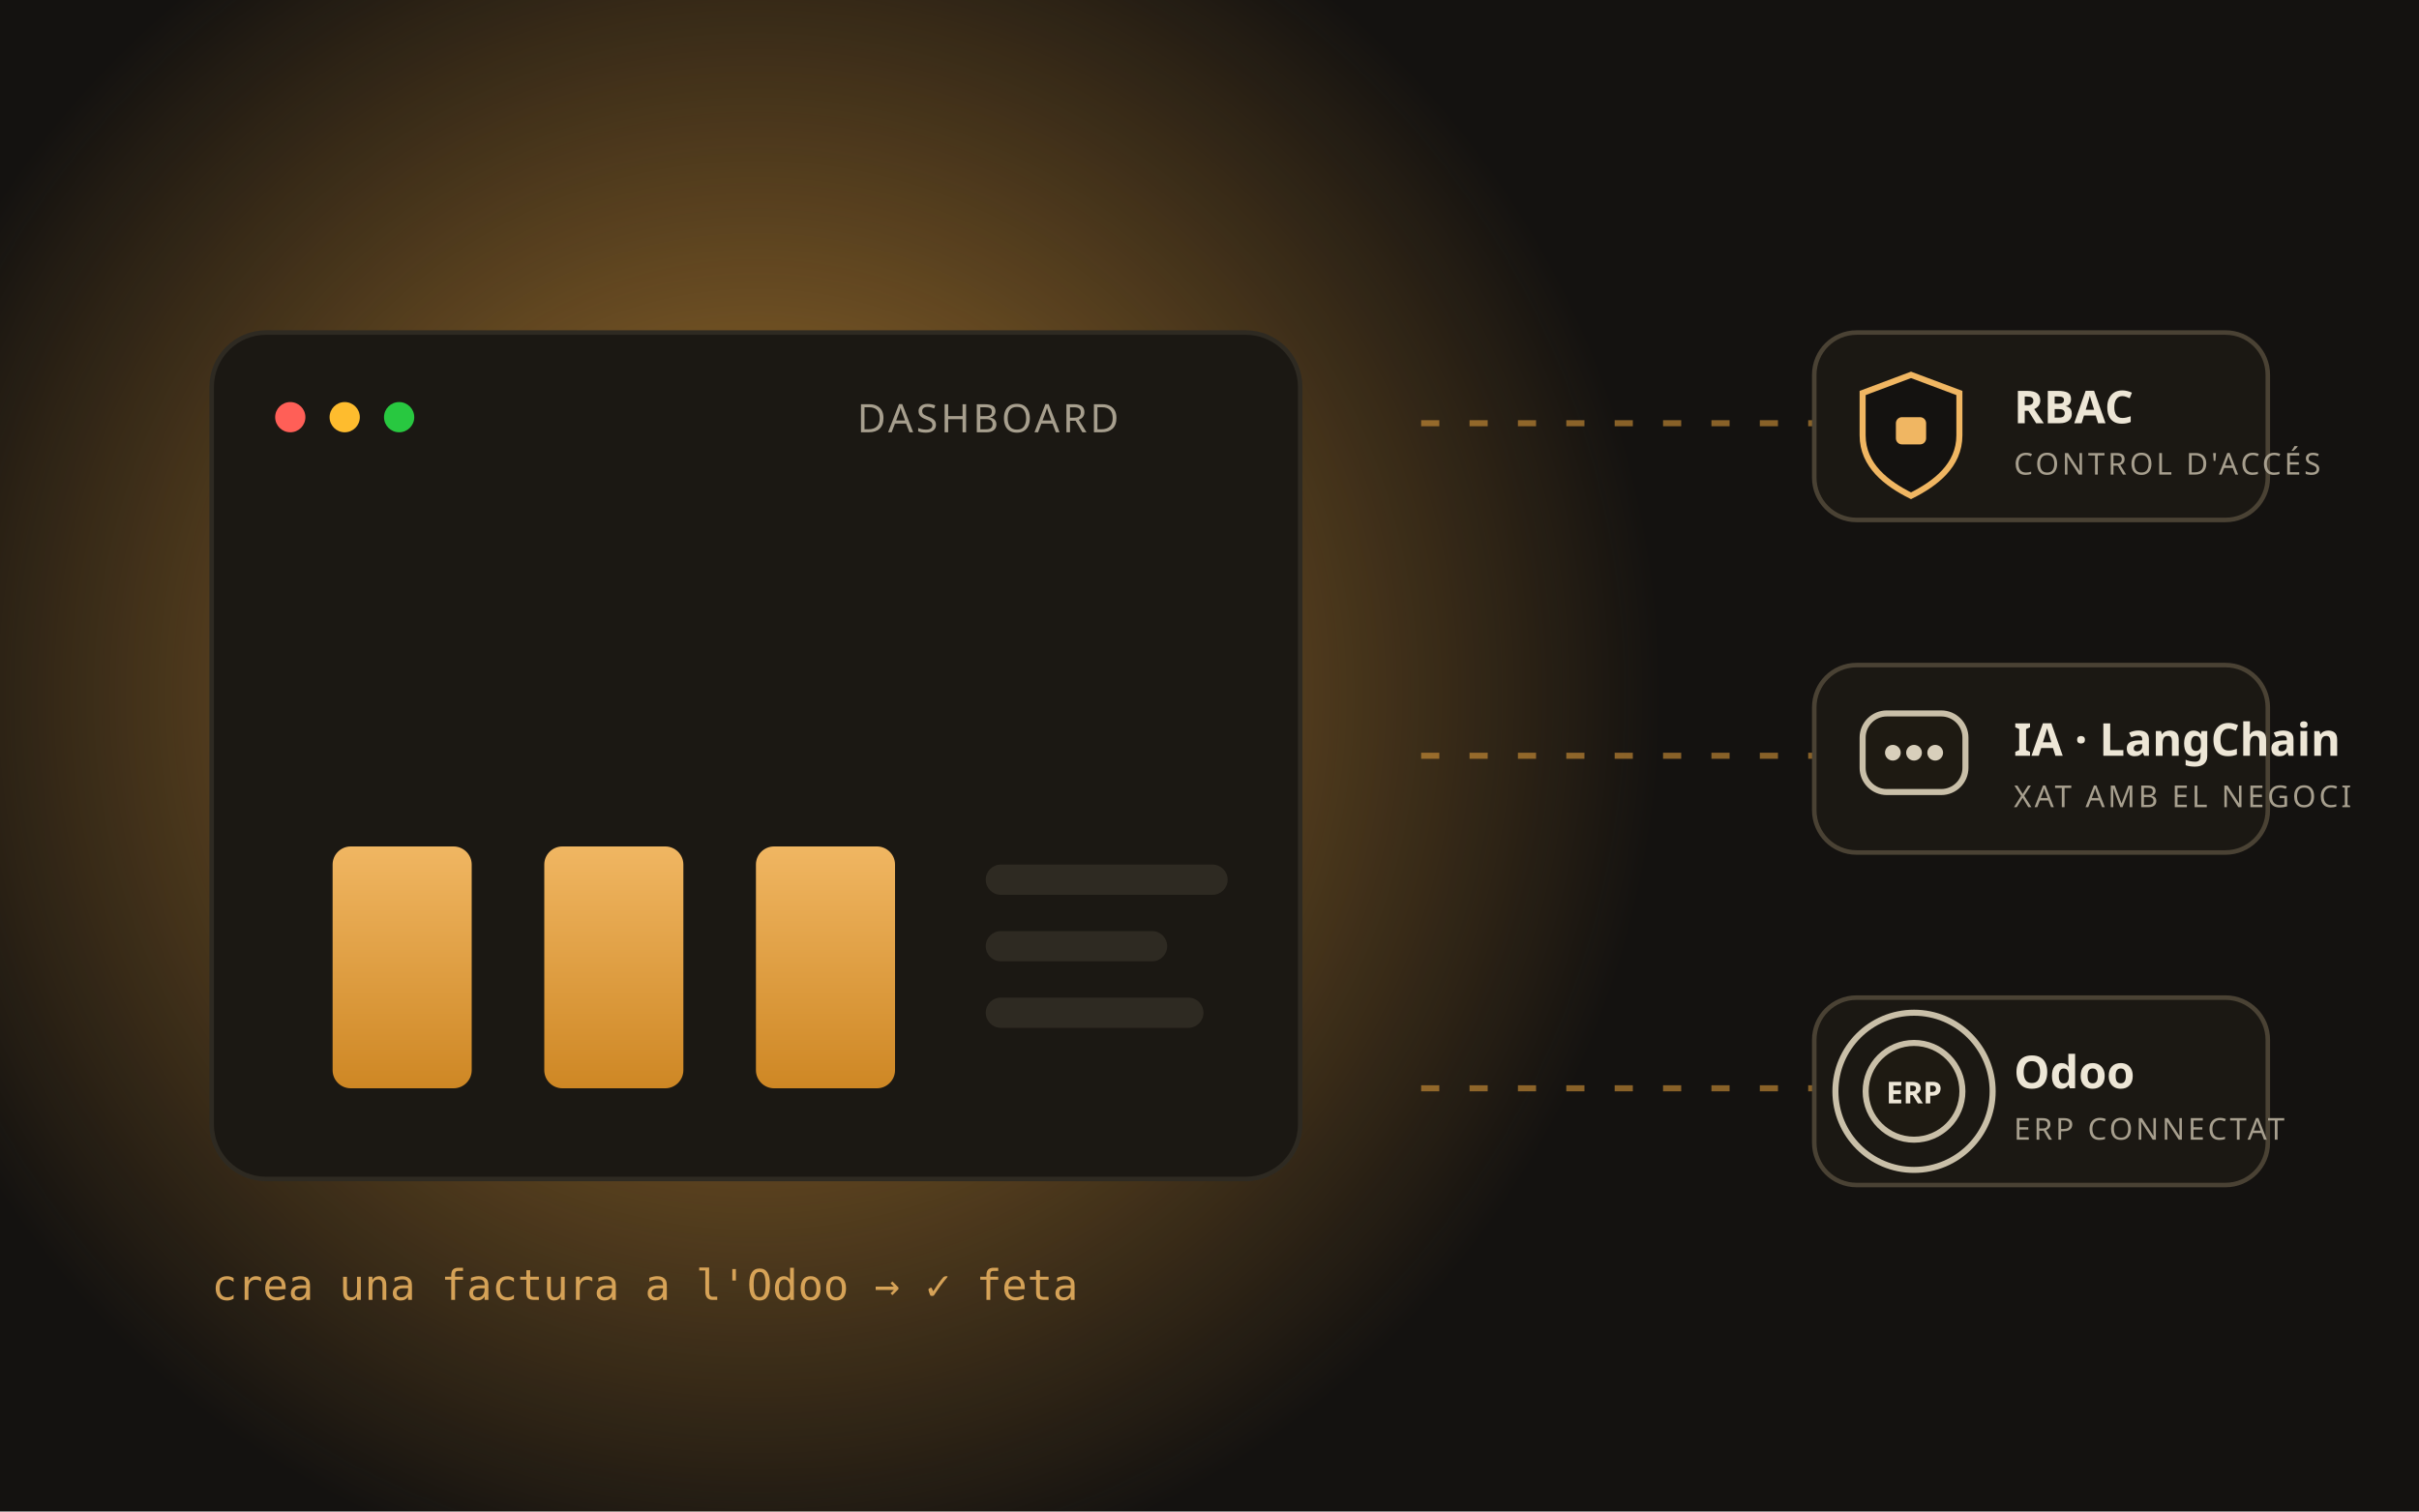
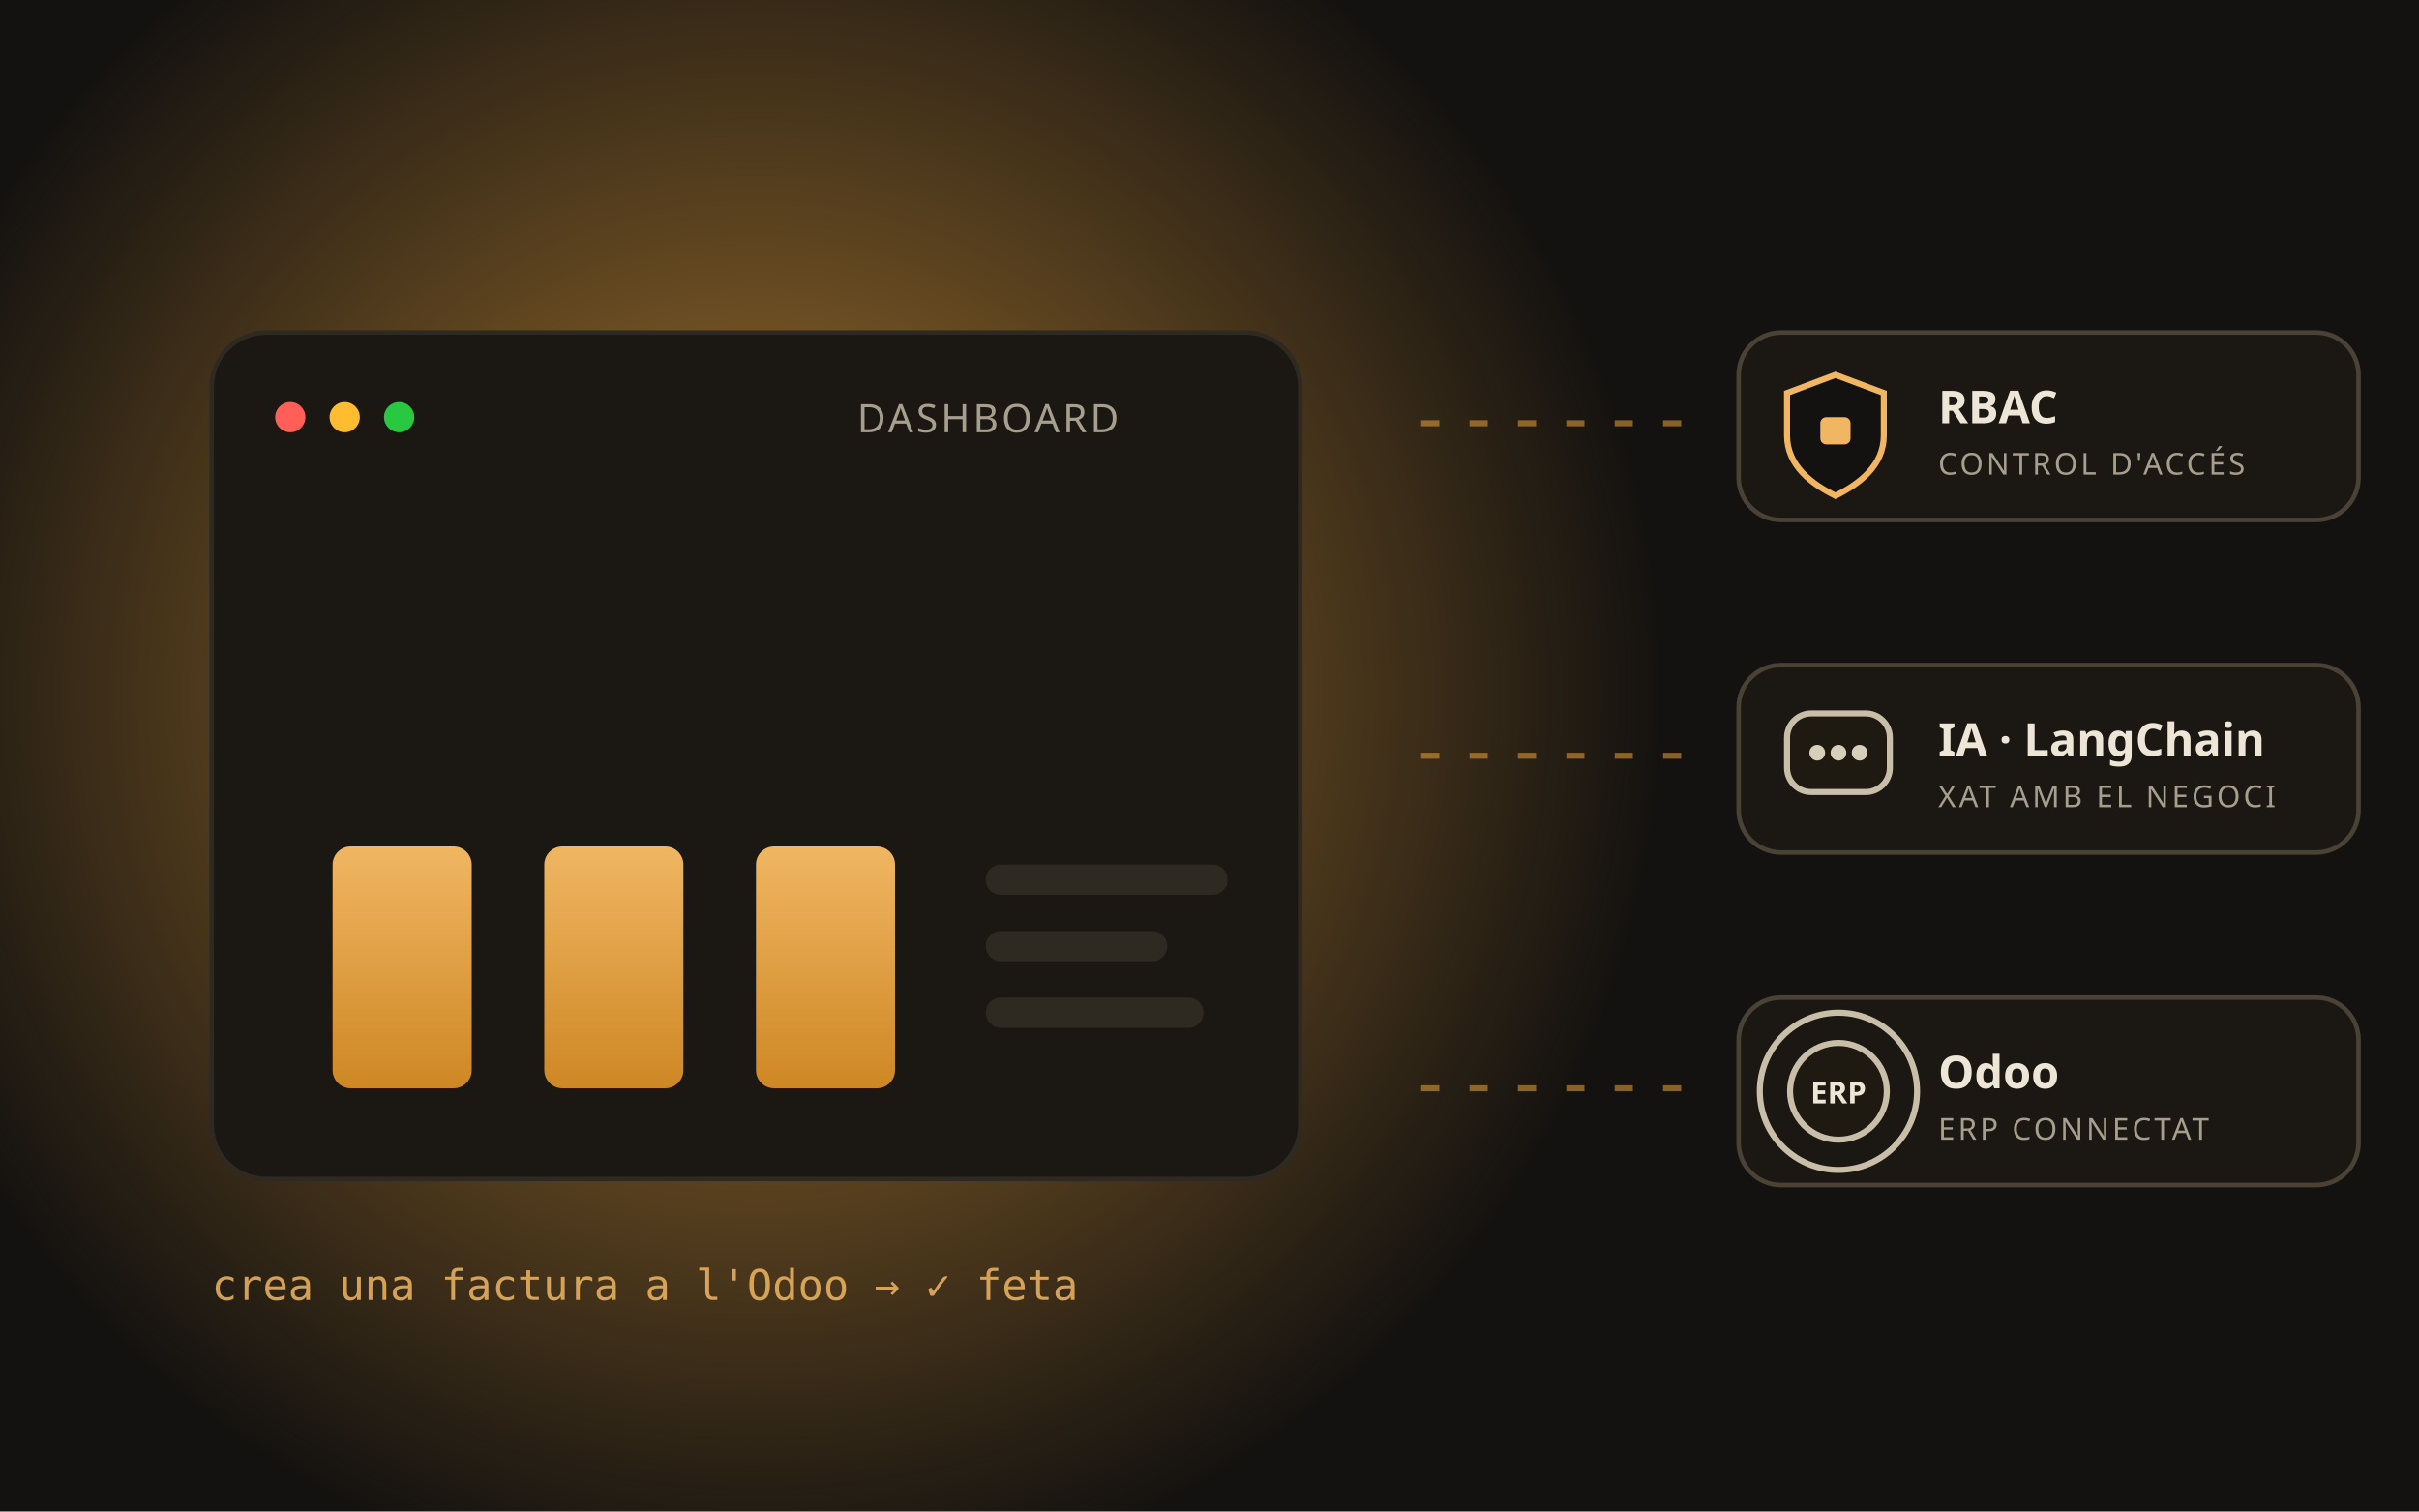
<svg xmlns="http://www.w3.org/2000/svg" viewBox="0 0 800 500" width="800" height="500" role="img" aria-label="RBAC Platform: control de acceso, IA y Odoo">
  <defs>
    <linearGradient id="bgR" x1="0" y1="0" x2="1" y2="1">
      <stop offset="0" style="stop-color:var(--chakra-colors-ink-bg, #141210)" />
      <stop offset="1" style="stop-color:var(--chakra-colors-ink-bg, #141210)" />
    </linearGradient>
    <linearGradient id="barR" x1="0" y1="1" x2="0" y2="0">
      <stop offset="0" style="stop-color:var(--chakra-colors-accent-dot, #CE8724)" />
      <stop offset="1" style="stop-color:var(--chakra-colors-accent-emphasized, #F0B662)" />
    </linearGradient>
    <linearGradient id="lineR" x1="0" y1="0" x2="1" y2="0">
      <stop offset="0" style="stop-color:var(--chakra-colors-accent-solid, #E8A23D)" />
      <stop offset="1" style="stop-color:var(--chakra-colors-ink-fg, #C9BFA8)" />
    </linearGradient>
    <radialGradient id="glowR" cx="0.5" cy="0.5" r="0.5">
      <stop offset="0" style="stop-color:var(--chakra-colors-accent-solid, #E8A23D)" stop-opacity="0.7" />
      <stop offset="1" style="stop-color:var(--chakra-colors-accent-solid, #E8A23D)" stop-opacity="0" />
    </radialGradient>
    <style>
      @keyframes breathe { 0%,100%{opacity:.12} 50%{opacity:.26} }
      @keyframes floaty  { 0%,100%{transform:translateY(0)} 50%{transform:translateY(-6px)} }
      @keyframes floaty2 { 0%,100%{transform:translateY(0)} 50%{transform:translateY(6px)} }
      @keyframes bar1 { 0%,100%{transform:scaleY(.72)} 50%{transform:scaleY(1)} }
      @keyframes bar2 { 0%,100%{transform:scaleY(1)} 50%{transform:scaleY(.6)} }
      @keyframes bar3 { 0%,100%{transform:scaleY(.5)} 50%{transform:scaleY(.9)} }
      @keyframes draw { to { stroke-dashoffset:0 } }
      @keyframes dashflow { to { stroke-dashoffset:-40 } }
      @keyframes typing { 0%,60%,100%{opacity:.25} 30%{opacity:1} }
      @keyframes pulse { 0%,100%{opacity:.5;r:26} 50%{opacity:0;r:44} }
      .glowR{animation:breathe 9s ease-in-out infinite}
      .b1{transform-box:fill-box;transform-origin:bottom;animation:bar1 3.4s ease-in-out infinite}
      .b2{transform-box:fill-box;transform-origin:bottom;animation:bar2 3.4s ease-in-out infinite .3s}
      .b3{transform-box:fill-box;transform-origin:bottom;animation:bar3 3.4s ease-in-out infinite .6s}
      .spark{stroke-dasharray:520;stroke-dashoffset:520;animation:draw 3s ease-out forwards, dashflow 9s linear infinite 3s}
      .chip1{animation:floaty 6s ease-in-out infinite}
      .chip2{animation:floaty2 7s ease-in-out infinite}
      .chip3{animation:floaty 8s ease-in-out infinite .5s}
      .flow{stroke-dasharray:6 10;animation:dashflow 1.6s linear infinite}
      .dot1{animation:typing 1.4s infinite}
      .dot2{animation:typing 1.4s infinite .2s}
      .dot3{animation:typing 1.4s infinite .4s}
      .ring{animation:pulse 3.2s ease-out infinite}
      @media (prefers-reduced-motion: reduce){*{animation:none!important}}
    </style>
  </defs>
  <rect width="800" height="500" fill="url(#bgR)" />
  <circle class="glowR" cx="250" cy="230" r="300" fill="url(#glowR)" />
  <g transform="translate(70,110)">
    <rect width="360" height="280" rx="18" fill="var(--chakra-colors-ink-bg, #1B1813)" stroke="var(--chakra-colors-ink-border-subtle, #2E2A22)" stroke-width="1.5" />
    <circle cx="26" cy="28" r="5" fill="#ff5f57" />
    <circle cx="44" cy="28" r="5" fill="#febc2e" />
    <circle cx="62" cy="28" r="5" fill="#28c840" />
    <text x="300" y="33" text-anchor="end" fill="var(--chakra-colors-ink-fg-muted, #A79F8E)" font-family="system-ui,sans-serif" font-size="13" letter-spacing="1">DASHBOARD</text>
    <polyline class="spark" fill="none" stroke="url(#lineR)" stroke-width="3" stroke-linecap="round" stroke-linejoin="round" points="30,120 75,95 120,108 165,70 210,84 255,50 300,60 330,44" />
    <g>
      <rect class="b1" x="40" y="170" width="46" height="80" rx="6" fill="url(#barR)" />
      <rect class="b2" x="110" y="170" width="46" height="80" rx="6" fill="url(#barR)" />
      <rect class="b3" x="180" y="170" width="46" height="80" rx="6" fill="url(#barR)" />
      <rect x="256" y="176" width="80" height="10" rx="5" fill="var(--chakra-colors-ink-border-subtle, #2E2A22)" />
      <rect x="256" y="198" width="60" height="10" rx="5" fill="var(--chakra-colors-ink-border-subtle, #2E2A22)" />
      <rect x="256" y="220" width="72" height="10" rx="5" fill="var(--chakra-colors-ink-border-subtle, #2E2A22)" />
    </g>
  </g>
  <g fill="none" stroke="var(--chakra-colors-accent-solid, #E8A23D)" stroke-width="2" opacity="0.55">
-     <path class="flow" d="M470,140 H600" />
-     <path class="flow" d="M470,250 H600" />
-     <path class="flow" d="M470,360 H600" />
+     <path class="flow" d="M470,140 H565" />
+     <path class="flow" d="M470,250 H565" />
+     <path class="flow" d="M470,360 H565" />
  </g>
-   <g transform="translate(600,110)">
+   <g transform="translate(575,110)">
    <g class="chip1">
-       <rect width="150" height="62" rx="14" fill="var(--chakra-colors-ink-bg, #1B1813)" stroke="var(--chakra-colors-ink-border, #4A4234)" stroke-width="1.5" />
+       <rect width="205" height="62" rx="14" fill="var(--chakra-colors-ink-bg, #1B1813)" stroke="var(--chakra-colors-ink-border, #4A4234)" stroke-width="1.5" />
      <path d="M32,16 l16,6 v14 c0,10 -8,16 -16,20 c-8,-4 -16,-10 -16,-20 v-14 z" fill="var(--chakra-colors-ink-bg, #141210)" stroke="var(--chakra-colors-accent-emphasized, #F0B662)" stroke-width="2" transform="translate(0,-2)" />
      <rect x="27" y="28" width="10" height="9" rx="2" fill="var(--chakra-colors-accent-emphasized, #F0B662)" />
      <text x="66" y="30" fill="var(--chakra-colors-ink-fg, #EDE6D6)" font-family="system-ui,sans-serif" font-size="15" font-weight="700">RBAC</text>
      <text x="66" y="47" fill="var(--chakra-colors-ink-fg-muted, #A79F8E)" font-family="system-ui,sans-serif" font-size="10" letter-spacing="1">CONTROL D'ACCÉS</text>
    </g>
  </g>
-   <g transform="translate(600,220)">
+   <g transform="translate(575,220)">
    <g class="chip2">
-       <rect width="150" height="62" rx="14" fill="var(--chakra-colors-ink-bg, #1B1813)" stroke="var(--chakra-colors-ink-border, #4A4234)" stroke-width="1.5" />
+       <rect width="205" height="62" rx="14" fill="var(--chakra-colors-ink-bg, #1B1813)" stroke="var(--chakra-colors-ink-border, #4A4234)" stroke-width="1.5" />
      <rect x="16" y="16" width="34" height="26" rx="8" fill="var(--chakra-colors-ink-bg, #1E1A12)" stroke="var(--chakra-colors-ink-fg, #C9BFA8)" stroke-width="2" />
      <circle class="dot1" cx="26" cy="29" r="2.6" fill="var(--chakra-colors-ink-fg, #D8CFBB)" />
      <circle class="dot2" cx="33" cy="29" r="2.6" fill="var(--chakra-colors-ink-fg, #D8CFBB)" />
      <circle class="dot3" cx="40" cy="29" r="2.6" fill="var(--chakra-colors-ink-fg, #D8CFBB)" />
      <text x="66" y="30" fill="var(--chakra-colors-ink-fg, #EDE6D6)" font-family="system-ui,sans-serif" font-size="15" font-weight="700">IA · LangChain</text>
      <text x="66" y="47" fill="var(--chakra-colors-ink-fg-muted, #A79F8E)" font-family="system-ui,sans-serif" font-size="10" letter-spacing="1">XAT AMB EL NEGOCI</text>
    </g>
  </g>
-   <g transform="translate(600,330)">
+   <g transform="translate(575,330)">
    <g class="chip3">
-       <rect width="150" height="62" rx="14" fill="var(--chakra-colors-ink-bg, #1B1813)" stroke="var(--chakra-colors-ink-border, #4A4234)" stroke-width="1.5" />
+       <rect width="205" height="62" rx="14" fill="var(--chakra-colors-ink-bg, #1B1813)" stroke="var(--chakra-colors-ink-border, #4A4234)" stroke-width="1.5" />
      <circle cx="33" cy="31" r="16" fill="var(--chakra-colors-ink-bg, #1E1A12)" stroke="var(--chakra-colors-ink-fg, #C9BFA8)" stroke-width="2" />
      <circle class="ring" cx="33" cy="31" r="26" fill="none" stroke="var(--chakra-colors-ink-fg, #C9BFA8)" stroke-width="2" />
      <text x="33" y="35" text-anchor="middle" fill="var(--chakra-colors-ink-fg, #EDE6D6)" font-family="system-ui,sans-serif" font-size="10" font-weight="700">ERP</text>
      <text x="66" y="30" fill="var(--chakra-colors-ink-fg, #EDE6D6)" font-family="system-ui,sans-serif" font-size="15" font-weight="700">Odoo</text>
      <text x="66" y="47" fill="var(--chakra-colors-ink-fg-muted, #A79F8E)" font-family="system-ui,sans-serif" font-size="10" letter-spacing="1">ERP CONNECTAT</text>
    </g>
  </g>
  <text x="70" y="430" fill="var(--chakra-colors-accent-emphasized, #F0B662)" font-family="ui-monospace,monospace" font-size="14" opacity="0.85">crea una factura a l'Odoo →  ✓ feta</text>
</svg>
